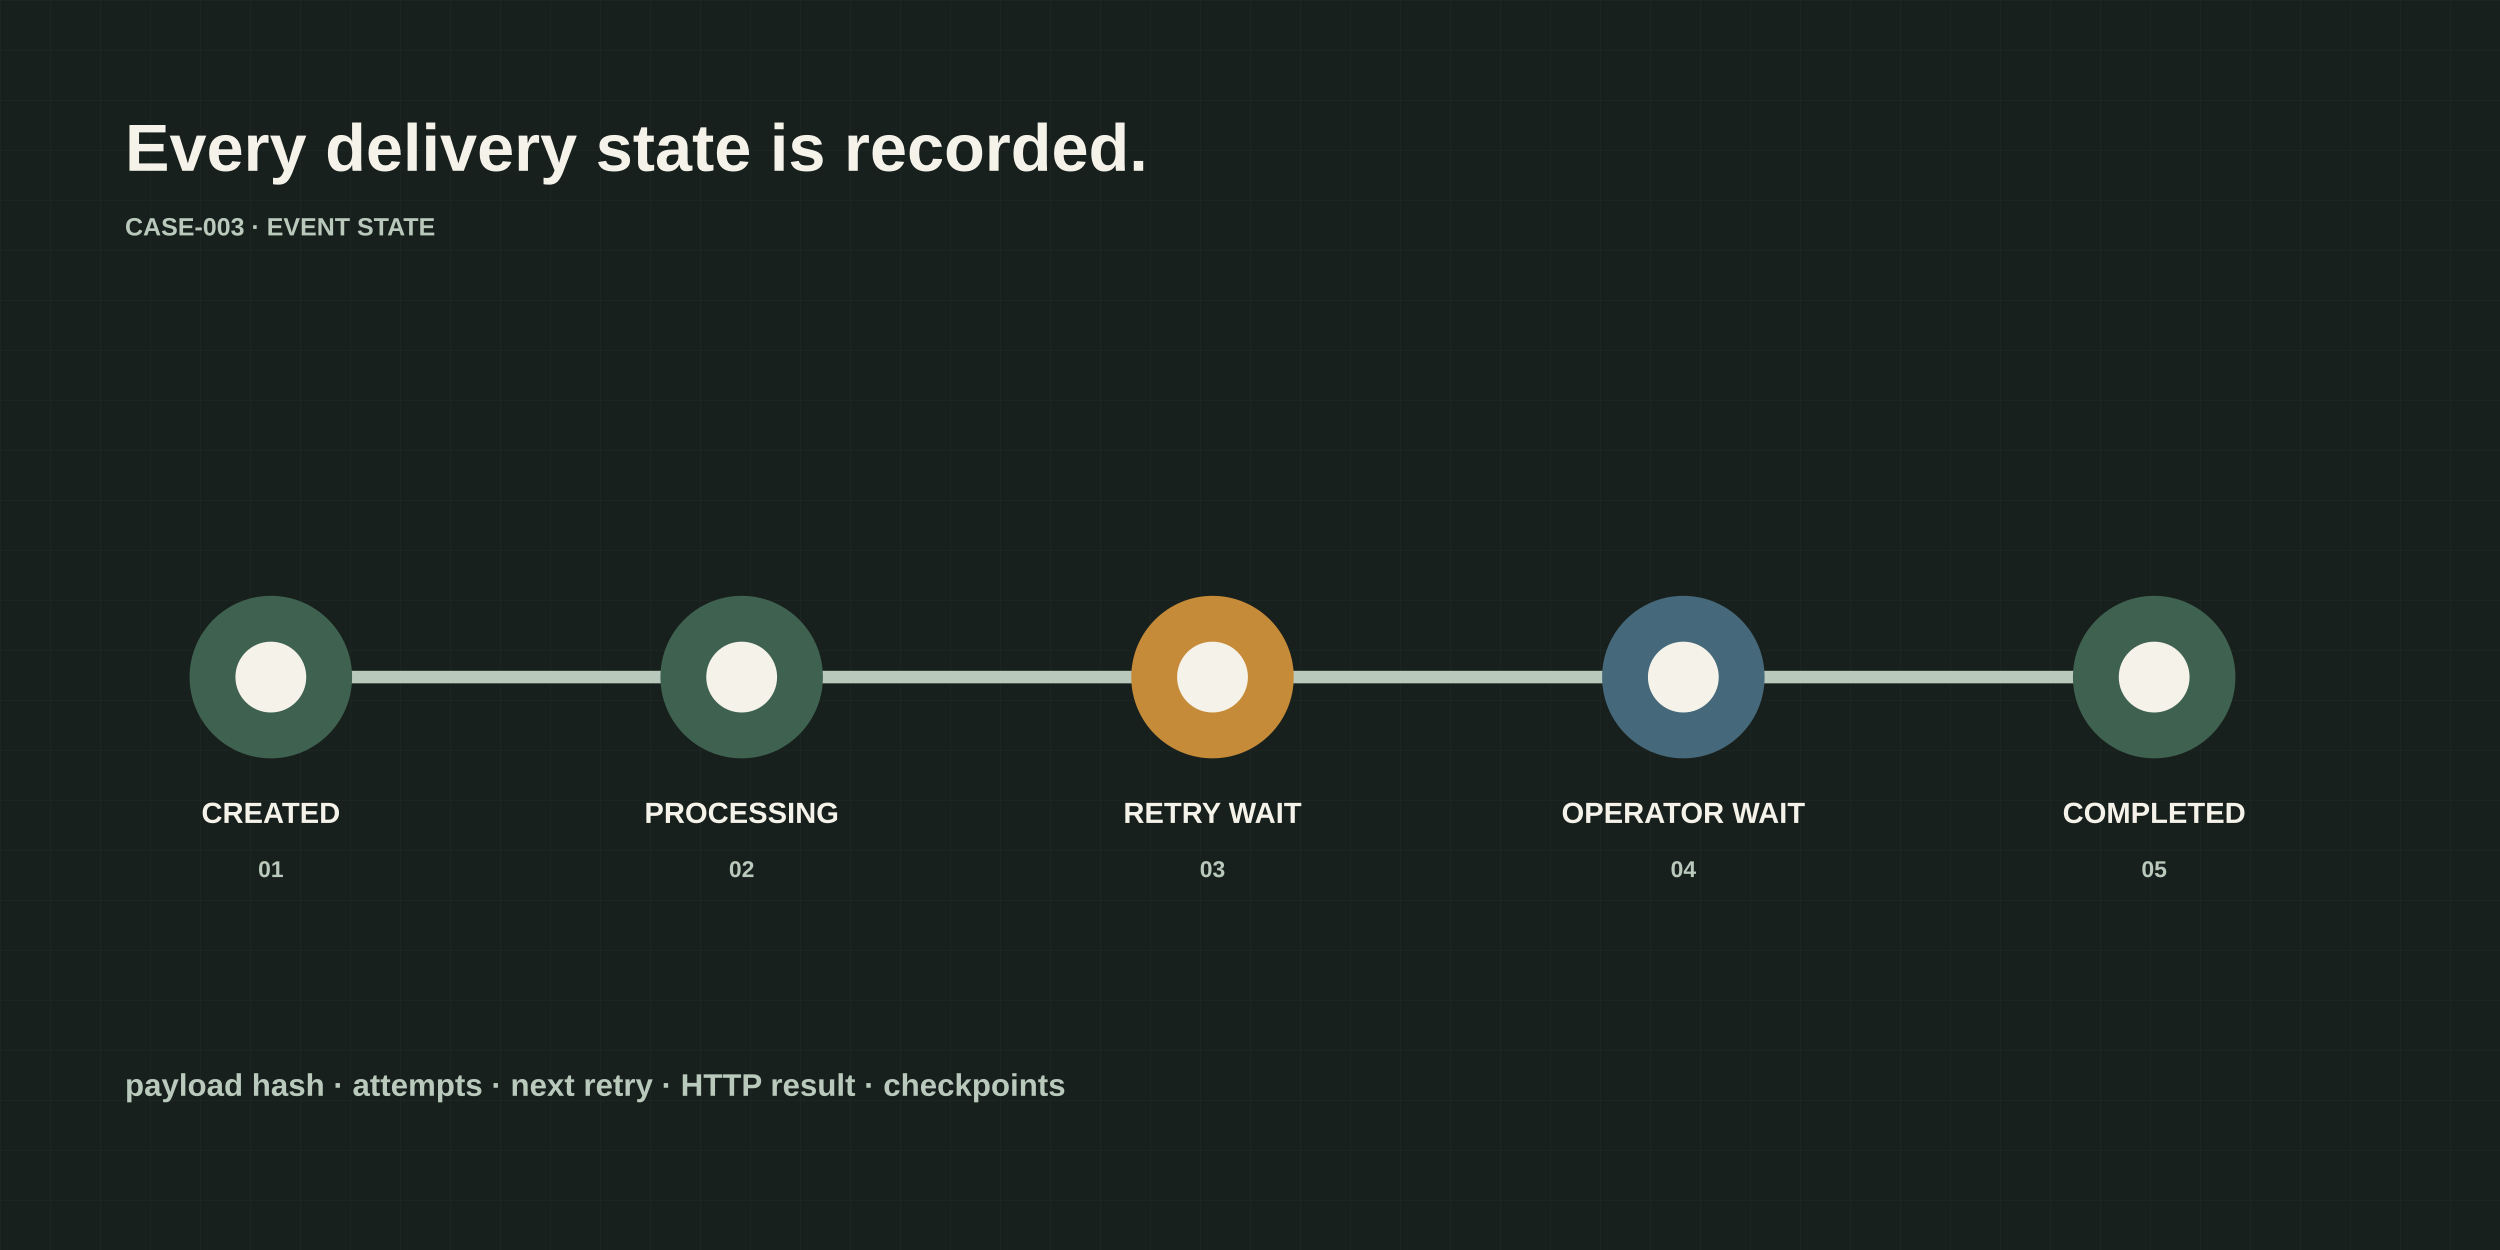
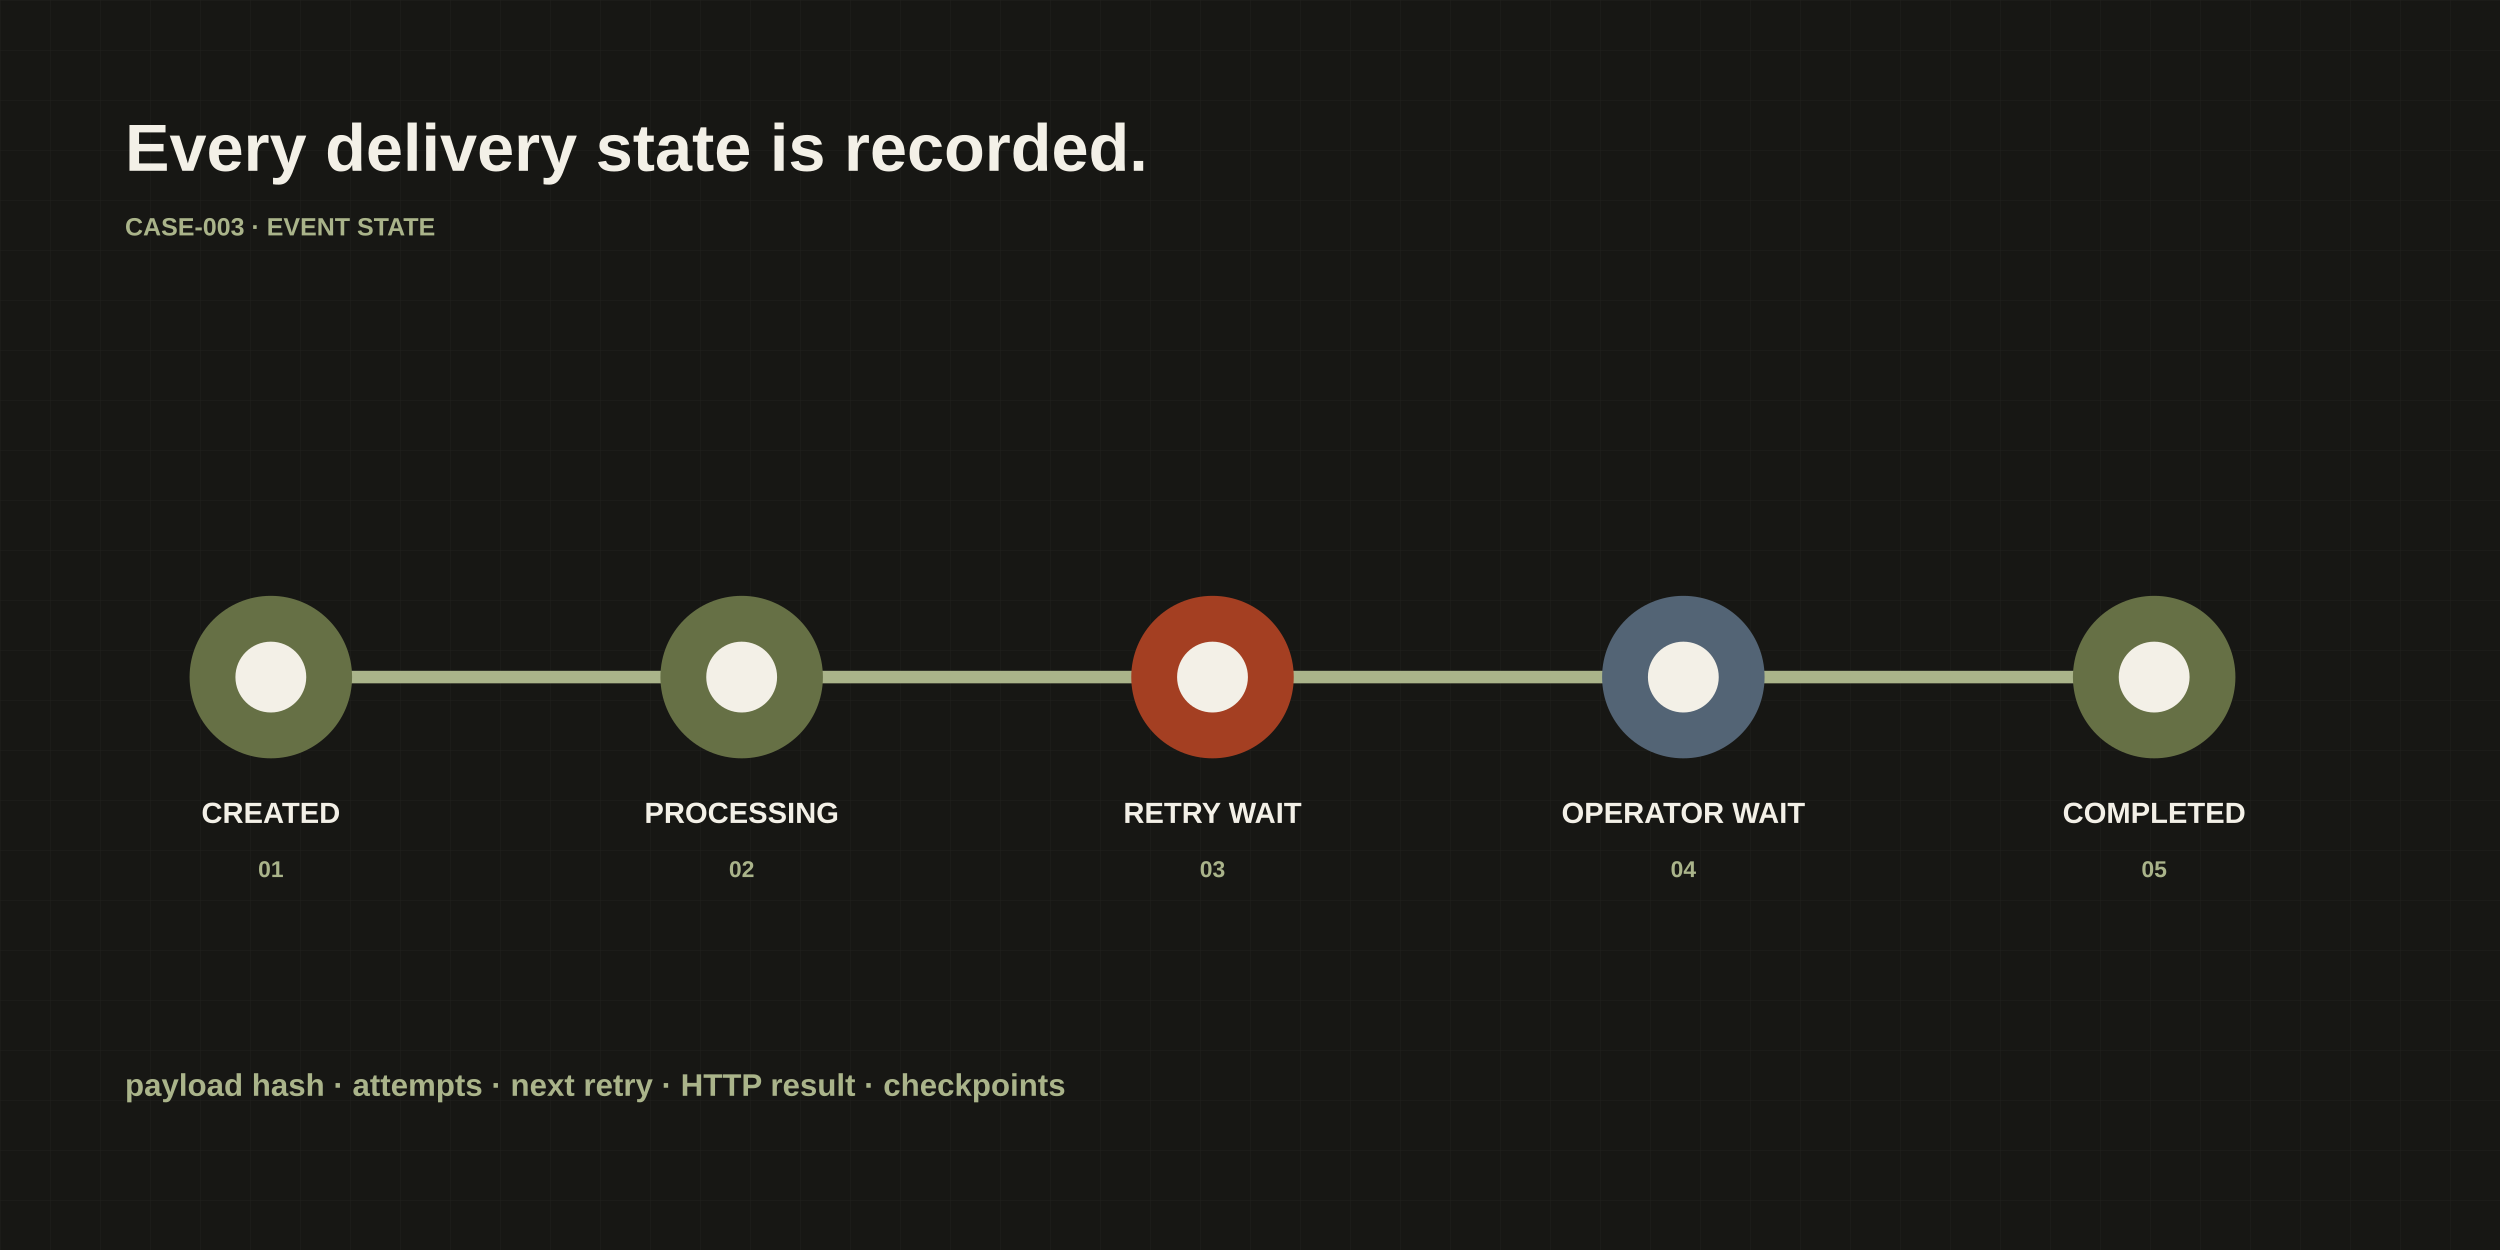
<svg xmlns="http://www.w3.org/2000/svg" width="2400" height="1200" viewBox="0 0 2400 1200" role="img" aria-label="PF07 order event state flow en">
  <defs>
    <pattern id="grid" width="48" height="48" patternUnits="userSpaceOnUse">
-       <path d="M48 0H0V48" fill="none" stroke="#d8d3c8" stroke-width="1" opacity=".45" />
+       <path d="M48 0H0V48" fill="none" stroke="#d8d6cf" stroke-width="1" opacity=".45" />
    </pattern>
    <filter id="shadow" x="-20%" y="-20%" width="140%" height="160%">
-       <feDropShadow dx="0" dy="20" stdDeviation="24" flood-color="#17201d" flood-opacity=".12" />
+       <feDropShadow dx="0" dy="0" stdDeviation="0" flood-opacity="0" />
    </filter>
  </defs>
-   <rect width="2400" height="1200" fill="#18201d" />
+   <rect width="2400" height="1200" fill="#171714" />
  <rect width="2400" height="1200" fill="url(#grid)" opacity=".12" />
-   <text x="120" y="164" fill="#f5f2ea" font-family="Arial, 'Noto Sans KR', sans-serif" font-size="64" font-weight="800" text-anchor="start">Every delivery state is recorded.</text>
-   <text x="120" y="226" fill="#b9c9bc" font-family="Arial, 'Noto Sans KR', sans-serif" font-size="24" font-weight="800" text-anchor="start">CASE-003 · EVENT STATE</text>
-   <path d="M270 650H2130" stroke="#b9c9bc" stroke-width="12" stroke-linecap="round" />
+   <text x="120" y="164" fill="#f3f0e7" font-family="Arial, 'Noto Sans KR', sans-serif" font-size="64" font-weight="800" text-anchor="start">Every delivery state is recorded.</text>
+   <text x="120" y="226" fill="#aab48a" font-family="Arial, 'Noto Sans KR', sans-serif" font-size="24" font-weight="800" text-anchor="start">CASE-003 · EVENT STATE</text>
+   <path d="M270 650H2130" stroke="#aab48a" stroke-width="12" stroke-linecap="round" />
  <g transform="translate(120 460)">
-     <circle cx="140" cy="190" r="78" fill="#3f6250" />
-     <circle cx="140" cy="190" r="34" fill="#f5f2ea" />
-     <text x="140" y="330" fill="#f5f2ea" font-family="Arial, 'Noto Sans KR', sans-serif" font-size="28" font-weight="800" text-anchor="middle">CREATED</text>
-     <text x="140" y="382" fill="#b9c9bc" font-family="Arial, 'Noto Sans KR', sans-serif" font-size="22" font-weight="700" text-anchor="middle">01</text>
+     <circle cx="140" cy="190" r="78" fill="#667045" />
+     <circle cx="140" cy="190" r="34" fill="#f3f0e7" />
+     <text x="140" y="330" fill="#f3f0e7" font-family="Arial, 'Noto Sans KR', sans-serif" font-size="28" font-weight="800" text-anchor="middle">CREATED</text>
+     <text x="140" y="382" fill="#aab48a" font-family="Arial, 'Noto Sans KR', sans-serif" font-size="22" font-weight="700" text-anchor="middle">01</text>
  </g>
  <g transform="translate(572 460)">
-     <circle cx="140" cy="190" r="78" fill="#3f6250" />
-     <circle cx="140" cy="190" r="34" fill="#f5f2ea" />
-     <text x="140" y="330" fill="#f5f2ea" font-family="Arial, 'Noto Sans KR', sans-serif" font-size="28" font-weight="800" text-anchor="middle">PROCESSING</text>
-     <text x="140" y="382" fill="#b9c9bc" font-family="Arial, 'Noto Sans KR', sans-serif" font-size="22" font-weight="700" text-anchor="middle">02</text>
+     <circle cx="140" cy="190" r="78" fill="#667045" />
+     <circle cx="140" cy="190" r="34" fill="#f3f0e7" />
+     <text x="140" y="330" fill="#f3f0e7" font-family="Arial, 'Noto Sans KR', sans-serif" font-size="28" font-weight="800" text-anchor="middle">PROCESSING</text>
+     <text x="140" y="382" fill="#aab48a" font-family="Arial, 'Noto Sans KR', sans-serif" font-size="22" font-weight="700" text-anchor="middle">02</text>
  </g>
  <g transform="translate(1024 460)">
-     <circle cx="140" cy="190" r="78" fill="#c68b39" />
-     <circle cx="140" cy="190" r="34" fill="#f5f2ea" />
-     <text x="140" y="330" fill="#f5f2ea" font-family="Arial, 'Noto Sans KR', sans-serif" font-size="28" font-weight="800" text-anchor="middle">RETRY WAIT</text>
-     <text x="140" y="382" fill="#b9c9bc" font-family="Arial, 'Noto Sans KR', sans-serif" font-size="22" font-weight="700" text-anchor="middle">03</text>
+     <circle cx="140" cy="190" r="78" fill="#a43f22" />
+     <circle cx="140" cy="190" r="34" fill="#f3f0e7" />
+     <text x="140" y="330" fill="#f3f0e7" font-family="Arial, 'Noto Sans KR', sans-serif" font-size="28" font-weight="800" text-anchor="middle">RETRY WAIT</text>
+     <text x="140" y="382" fill="#aab48a" font-family="Arial, 'Noto Sans KR', sans-serif" font-size="22" font-weight="700" text-anchor="middle">03</text>
  </g>
  <g transform="translate(1476 460)">
-     <circle cx="140" cy="190" r="78" fill="#45697b" />
-     <circle cx="140" cy="190" r="34" fill="#f5f2ea" />
-     <text x="140" y="330" fill="#f5f2ea" font-family="Arial, 'Noto Sans KR', sans-serif" font-size="28" font-weight="800" text-anchor="middle">OPERATOR WAIT</text>
-     <text x="140" y="382" fill="#b9c9bc" font-family="Arial, 'Noto Sans KR', sans-serif" font-size="22" font-weight="700" text-anchor="middle">04</text>
+     <circle cx="140" cy="190" r="78" fill="#536475" />
+     <circle cx="140" cy="190" r="34" fill="#f3f0e7" />
+     <text x="140" y="330" fill="#f3f0e7" font-family="Arial, 'Noto Sans KR', sans-serif" font-size="28" font-weight="800" text-anchor="middle">OPERATOR WAIT</text>
+     <text x="140" y="382" fill="#aab48a" font-family="Arial, 'Noto Sans KR', sans-serif" font-size="22" font-weight="700" text-anchor="middle">04</text>
  </g>
  <g transform="translate(1928 460)">
-     <circle cx="140" cy="190" r="78" fill="#3f6250" />
-     <circle cx="140" cy="190" r="34" fill="#f5f2ea" />
-     <text x="140" y="330" fill="#f5f2ea" font-family="Arial, 'Noto Sans KR', sans-serif" font-size="28" font-weight="800" text-anchor="middle">COMPLETED</text>
-     <text x="140" y="382" fill="#b9c9bc" font-family="Arial, 'Noto Sans KR', sans-serif" font-size="22" font-weight="700" text-anchor="middle">05</text>
+     <circle cx="140" cy="190" r="78" fill="#667045" />
+     <circle cx="140" cy="190" r="34" fill="#f3f0e7" />
+     <text x="140" y="330" fill="#f3f0e7" font-family="Arial, 'Noto Sans KR', sans-serif" font-size="28" font-weight="800" text-anchor="middle">COMPLETED</text>
+     <text x="140" y="382" fill="#aab48a" font-family="Arial, 'Noto Sans KR', sans-serif" font-size="22" font-weight="700" text-anchor="middle">05</text>
  </g>
-   <text x="120" y="1052" fill="#b9c9bc" font-family="Arial, 'Noto Sans KR', sans-serif" font-size="30" font-weight="700" text-anchor="start">payload hash · attempts · next retry · HTTP result · checkpoints</text>
+   <text x="120" y="1052" fill="#aab48a" font-family="Arial, 'Noto Sans KR', sans-serif" font-size="30" font-weight="700" text-anchor="start">payload hash · attempts · next retry · HTTP result · checkpoints</text>
</svg>
